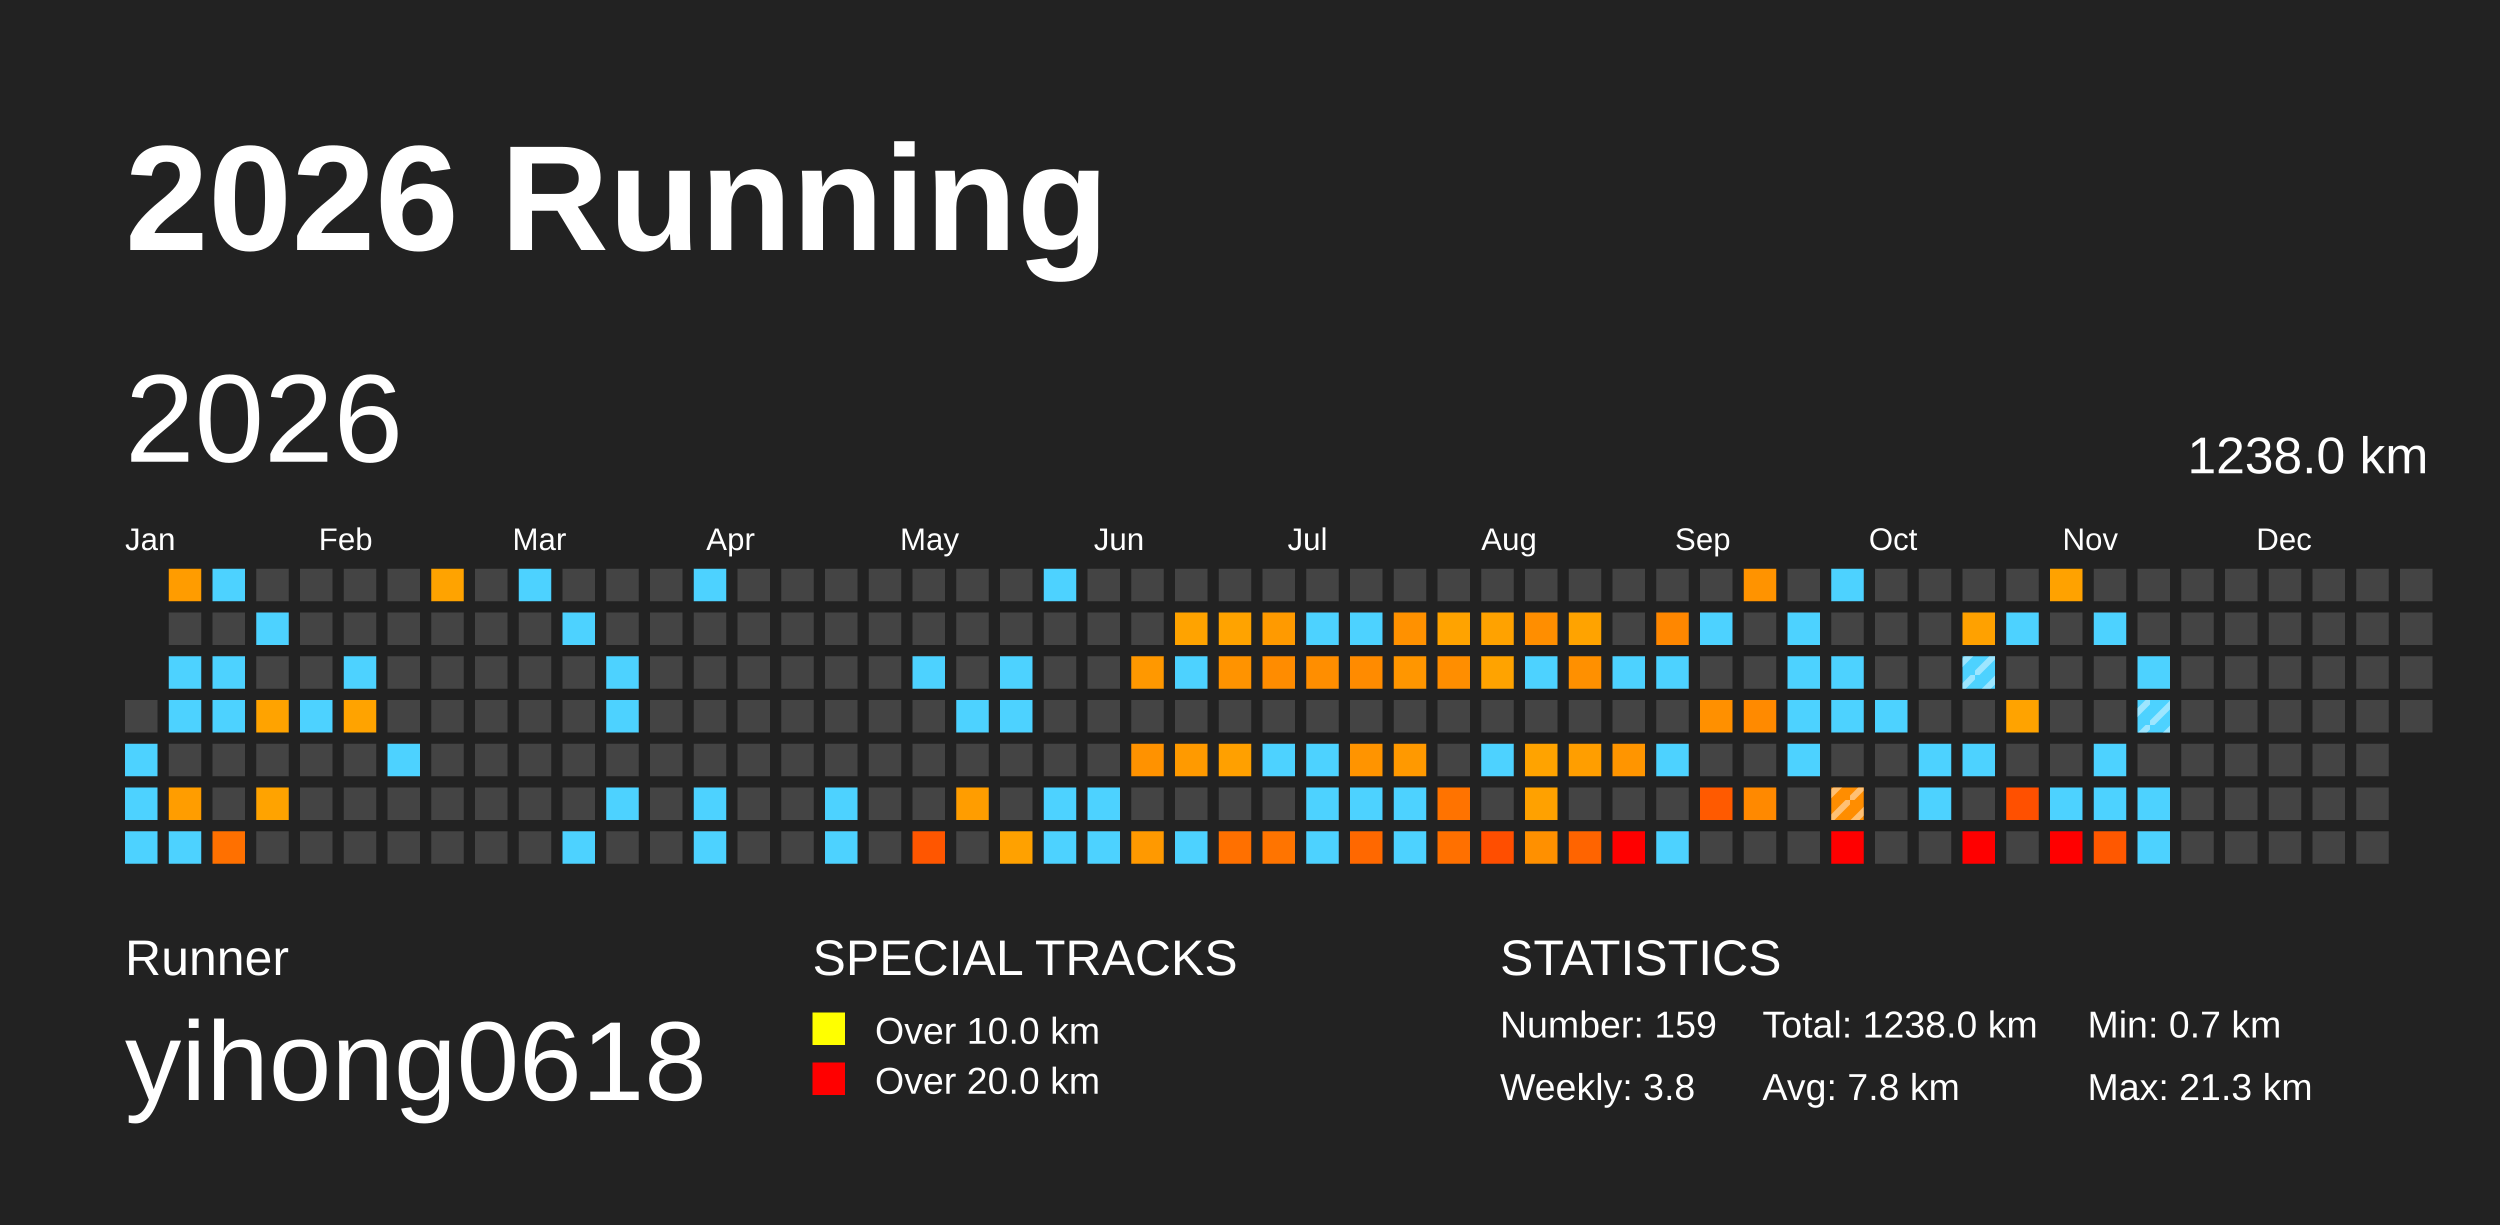
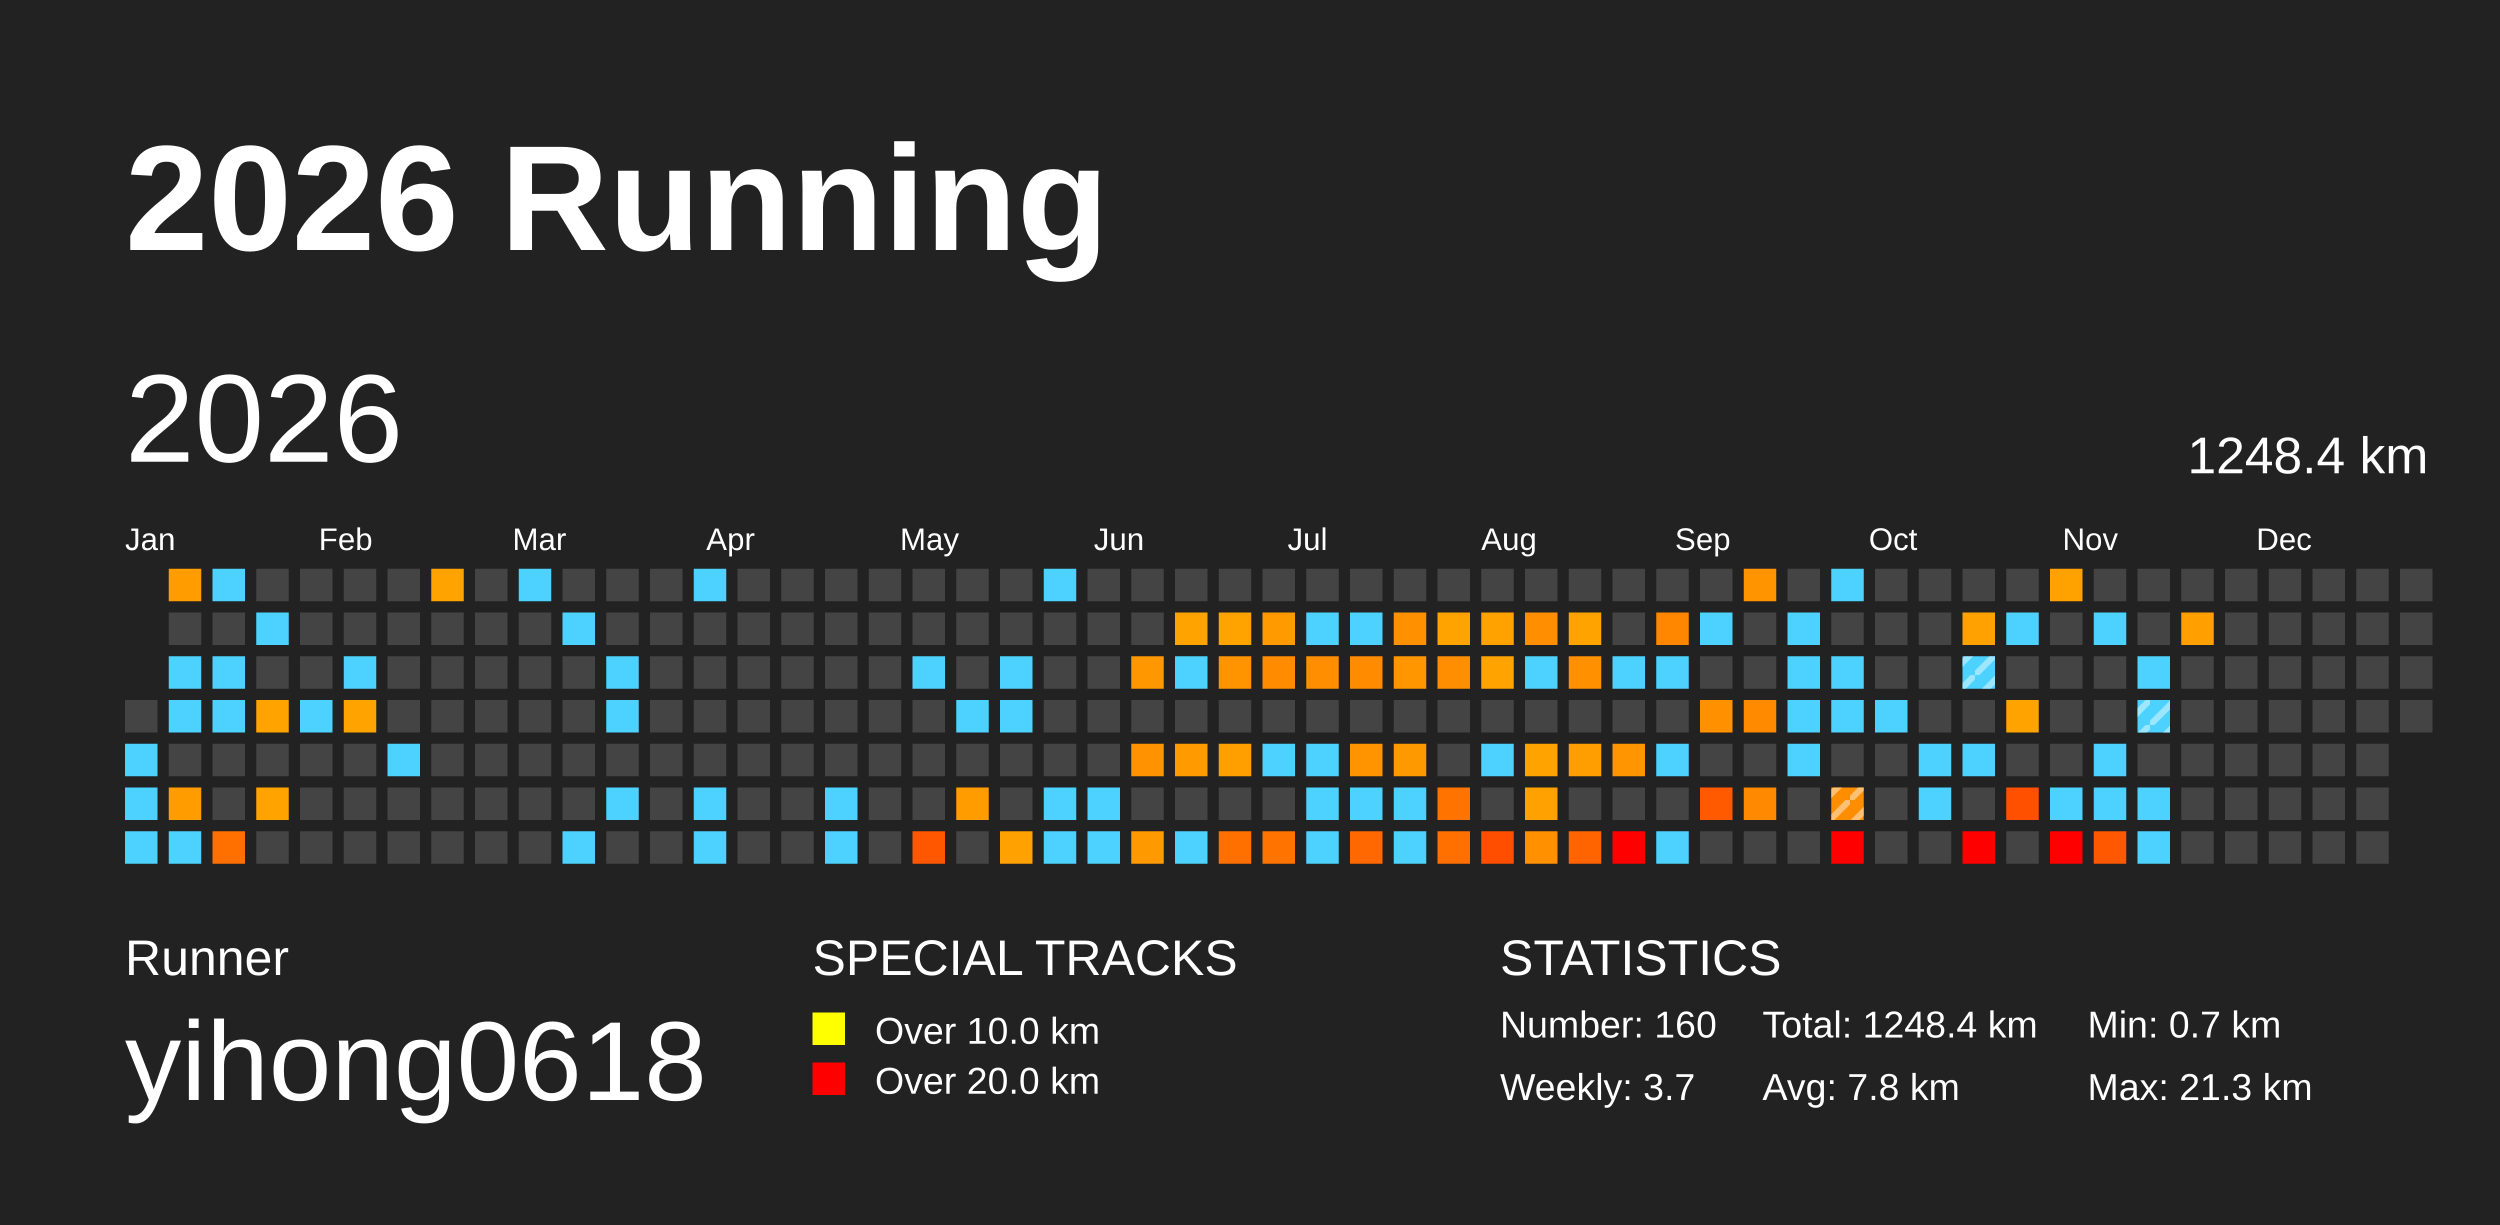
<svg xmlns="http://www.w3.org/2000/svg" baseProfile="full" height="98mm" version="1.1" viewBox="0,0,200,98" width="200mm">
  <defs>
    <pattern height="2" id="indoor-stripe" patternUnits="userSpaceOnUse" width="2">
      <line stroke="white" stroke-opacity="0.45" stroke-width="0.5" x1="0" x2="2" y1="2" y2="0" />
    </pattern>
  </defs>
  <rect fill="#222222" height="98" width="200" x="0" y="0" />
  <text fill="#FFFFFF" style="font-size:12px; font-family:Arial; font-weight:bold;" x="10" y="20">2026 Running</text>
  <text fill="#FFFFFF" style="font-size:4px; font-family:Arial" x="10" y="78">Runner</text>
  <text fill="#FFFFFF" style="font-size:9px; font-family:Arial" x="10" y="88">yihong0618</text>
  <text fill="#FFFFFF" style="font-size:4px; font-family:Arial" x="65" y="78">SPECIAL TRACKS</text>
  <rect fill="yellow" height="2.6" width="2.6" x="65" y="81" />
  <text fill="#FFFFFF" style="font-size:3px; font-family:Arial" x="70" y="83.5">Over 10.0 km</text>
  <rect fill="red" height="2.6" width="2.6" x="65" y="85" />
  <text fill="#FFFFFF" style="font-size:3px; font-family:Arial" x="70" y="87.5">Over 20.0 km</text>
  <text fill="#FFFFFF" style="font-size:4px; font-family:Arial" x="120" y="78">STATISTICS</text>
-   <text fill="#FFFFFF" style="font-size:3px; font-family:Arial" x="120" y="83">Number: 159</text>
-   <text fill="#FFFFFF" style="font-size:3px; font-family:Arial" x="120" y="88">Weekly: 3.8</text>
-   <text fill="#FFFFFF" style="font-size:3px; font-family:Arial" x="141" y="83">Total: 1238.0 km</text>
+   <text fill="#FFFFFF" style="font-size:3px; font-family:Arial" x="120" y="83">Number: 160</text>
+   <text fill="#FFFFFF" style="font-size:3px; font-family:Arial" x="120" y="88">Weekly: 3.7</text>
+   <text fill="#FFFFFF" style="font-size:3px; font-family:Arial" x="141" y="83">Total: 1248.4 km</text>
  <text fill="#FFFFFF" style="font-size:3px; font-family:Arial" x="141" y="88">Avg: 7.8 km</text>
  <text fill="#FFFFFF" style="font-size:3px; font-family:Arial" x="167" y="83">Min: 0.7 km</text>
  <text fill="#FFFFFF" style="font-size:3px; font-family:Arial" x="167" y="88">Max: 21.3 km</text>
  <text dominant-baseline="hanging" fill="#FFFFFF" style="font-size:10.0px; font-family:Arial;" x="10" y="30">2026</text>
-   <text dominant-baseline="hanging" fill="#FFFFFF" style="font-size:4.125px; font-family:Arial;" x="175" y="35">1238.0 km</text>
+   <text dominant-baseline="hanging" fill="#FFFFFF" style="font-size:4.125px; font-family:Arial;" x="175" y="35">1248.4 km</text>
  <text fill="#FFFFFF" style="font-size:2.5px; font-family:Arial" x="10.0" y="44">Jan</text>
  <text fill="#FFFFFF" style="font-size:2.5px; font-family:Arial" x="25.5" y="44">Feb</text>
  <text fill="#FFFFFF" style="font-size:2.5px; font-family:Arial" x="41.0" y="44">Mar</text>
  <text fill="#FFFFFF" style="font-size:2.5px; font-family:Arial" x="56.5" y="44">Apr</text>
  <text fill="#FFFFFF" style="font-size:2.5px; font-family:Arial" x="72.0" y="44">May</text>
  <text fill="#FFFFFF" style="font-size:2.5px; font-family:Arial" x="87.5" y="44">Jun</text>
  <text fill="#FFFFFF" style="font-size:2.5px; font-family:Arial" x="103.0" y="44">Jul</text>
  <text fill="#FFFFFF" style="font-size:2.5px; font-family:Arial" x="118.5" y="44">Aug</text>
  <text fill="#FFFFFF" style="font-size:2.5px; font-family:Arial" x="134.0" y="44">Sep</text>
  <text fill="#FFFFFF" style="font-size:2.5px; font-family:Arial" x="149.5" y="44">Oct</text>
  <text fill="#FFFFFF" style="font-size:2.5px; font-family:Arial" x="165.0" y="44">Nov</text>
  <text fill="#FFFFFF" style="font-size:2.5px; font-family:Arial" x="180.5" y="44">Dec</text>
  <rect fill="#444444" height="2.6" width="2.6" x="10.0" y="56.0" />
  <rect fill="#4dd2ff" height="2.6" width="2.6" x="10.0" y="59.5" />
  <rect fill="#4dd2ff" height="2.6" width="2.6" x="10.0" y="63.0" />
  <rect fill="#4dd2ff" height="2.6" width="2.6" x="10.0" y="66.5" />
  <rect fill="#ff9c00" height="2.6" width="2.6" x="13.5" y="45.5" />
  <rect fill="#444444" height="2.6" width="2.6" x="13.5" y="49.0" />
  <rect fill="#4dd2ff" height="2.6" width="2.6" x="13.5" y="52.5" />
  <rect fill="#4dd2ff" height="2.6" width="2.6" x="13.5" y="56.0" />
  <rect fill="#444444" height="2.6" width="2.6" x="13.5" y="59.5" />
  <rect fill="#ff9d00" height="2.6" width="2.6" x="13.5" y="63.0" />
  <rect fill="#4dd2ff" height="2.6" width="2.6" x="13.5" y="66.5" />
  <rect fill="#4dd2ff" height="2.6" width="2.6" x="17.0" y="45.5" />
  <rect fill="#444444" height="2.6" width="2.6" x="17.0" y="49.0" />
  <rect fill="#4dd2ff" height="2.6" width="2.6" x="17.0" y="52.5" />
  <rect fill="#4dd2ff" height="2.6" width="2.6" x="17.0" y="56.0" />
  <rect fill="#444444" height="2.6" width="2.6" x="17.0" y="59.5" />
  <rect fill="#444444" height="2.6" width="2.6" x="17.0" y="63.0" />
  <rect fill="#ff7000" height="2.6" width="2.6" x="17.0" y="66.5" />
  <rect fill="#444444" height="2.6" width="2.6" x="20.5" y="45.5" />
  <rect fill="#4dd2ff" height="2.6" width="2.6" x="20.5" y="49.0" />
  <rect fill="#444444" height="2.6" width="2.6" x="20.5" y="52.5" />
  <rect fill="#ffa300" height="2.6" width="2.6" x="20.5" y="56.0" />
  <rect fill="#444444" height="2.6" width="2.6" x="20.5" y="59.5" />
  <rect fill="#ffa300" height="2.6" width="2.6" x="20.5" y="63.0" />
  <rect fill="#444444" height="2.6" width="2.6" x="20.5" y="66.5" />
  <rect fill="#444444" height="2.6" width="2.6" x="24.0" y="45.5" />
  <rect fill="#444444" height="2.6" width="2.6" x="24.0" y="49.0" />
  <rect fill="#444444" height="2.6" width="2.6" x="24.0" y="52.5" />
  <rect fill="#4dd2ff" height="2.6" width="2.6" x="24.0" y="56.0" />
  <rect fill="#444444" height="2.6" width="2.6" x="24.0" y="59.5" />
  <rect fill="#444444" height="2.6" width="2.6" x="24.0" y="63.0" />
  <rect fill="#444444" height="2.6" width="2.6" x="24.0" y="66.5" />
  <rect fill="#444444" height="2.6" width="2.6" x="27.5" y="45.5" />
  <rect fill="#444444" height="2.6" width="2.6" x="27.5" y="49.0" />
  <rect fill="#4dd2ff" height="2.6" width="2.6" x="27.5" y="52.5" />
  <rect fill="#ffa300" height="2.6" width="2.6" x="27.5" y="56.0" />
  <rect fill="#444444" height="2.6" width="2.6" x="27.5" y="59.5" />
  <rect fill="#444444" height="2.6" width="2.6" x="27.5" y="63.0" />
  <rect fill="#444444" height="2.6" width="2.6" x="27.5" y="66.5" />
  <rect fill="#444444" height="2.6" width="2.6" x="31.0" y="45.5" />
  <rect fill="#444444" height="2.6" width="2.6" x="31.0" y="49.0" />
  <rect fill="#444444" height="2.6" width="2.6" x="31.0" y="52.5" />
  <rect fill="#444444" height="2.6" width="2.6" x="31.0" y="56.0" />
  <rect fill="#4dd2ff" height="2.6" width="2.6" x="31.0" y="59.5" />
  <rect fill="#444444" height="2.6" width="2.6" x="31.0" y="63.0" />
  <rect fill="#444444" height="2.6" width="2.6" x="31.0" y="66.5" />
  <rect fill="#ffa300" height="2.6" width="2.6" x="34.5" y="45.5" />
  <rect fill="#444444" height="2.6" width="2.6" x="34.5" y="49.0" />
  <rect fill="#444444" height="2.6" width="2.6" x="34.5" y="52.5" />
  <rect fill="#444444" height="2.6" width="2.6" x="34.5" y="56.0" />
  <rect fill="#444444" height="2.6" width="2.6" x="34.5" y="59.5" />
  <rect fill="#444444" height="2.6" width="2.6" x="34.5" y="63.0" />
  <rect fill="#444444" height="2.6" width="2.6" x="34.5" y="66.5" />
  <rect fill="#444444" height="2.6" width="2.6" x="38.0" y="45.5" />
  <rect fill="#444444" height="2.6" width="2.6" x="38.0" y="49.0" />
  <rect fill="#444444" height="2.6" width="2.6" x="38.0" y="52.5" />
  <rect fill="#444444" height="2.6" width="2.6" x="38.0" y="56.0" />
  <rect fill="#444444" height="2.6" width="2.6" x="38.0" y="59.5" />
  <rect fill="#444444" height="2.6" width="2.6" x="38.0" y="63.0" />
  <rect fill="#444444" height="2.6" width="2.6" x="38.0" y="66.5" />
  <rect fill="#4dd2ff" height="2.6" width="2.6" x="41.5" y="45.5" />
  <rect fill="#444444" height="2.6" width="2.6" x="41.5" y="49.0" />
  <rect fill="#444444" height="2.6" width="2.6" x="41.5" y="52.5" />
  <rect fill="#444444" height="2.6" width="2.6" x="41.5" y="56.0" />
  <rect fill="#444444" height="2.6" width="2.6" x="41.5" y="59.5" />
  <rect fill="#444444" height="2.6" width="2.6" x="41.5" y="63.0" />
  <rect fill="#444444" height="2.6" width="2.6" x="41.5" y="66.5" />
  <rect fill="#444444" height="2.6" width="2.6" x="45.0" y="45.5" />
  <rect fill="#4dd2ff" height="2.6" width="2.6" x="45.0" y="49.0" />
  <rect fill="#444444" height="2.6" width="2.6" x="45.0" y="52.5" />
  <rect fill="#444444" height="2.6" width="2.6" x="45.0" y="56.0" />
  <rect fill="#444444" height="2.6" width="2.6" x="45.0" y="59.5" />
  <rect fill="#444444" height="2.6" width="2.6" x="45.0" y="63.0" />
  <rect fill="#4dd2ff" height="2.6" width="2.6" x="45.0" y="66.5" />
  <rect fill="#444444" height="2.6" width="2.6" x="48.5" y="45.5" />
  <rect fill="#444444" height="2.6" width="2.6" x="48.5" y="49.0" />
  <rect fill="#4dd2ff" height="2.6" width="2.6" x="48.5" y="52.5" />
  <rect fill="#4dd2ff" height="2.6" width="2.6" x="48.5" y="56.0" />
  <rect fill="#444444" height="2.6" width="2.6" x="48.5" y="59.5" />
  <rect fill="#4dd2ff" height="2.6" width="2.6" x="48.5" y="63.0" />
  <rect fill="#444444" height="2.6" width="2.6" x="48.5" y="66.5" />
  <rect fill="#444444" height="2.6" width="2.6" x="52.0" y="45.5" />
  <rect fill="#444444" height="2.6" width="2.6" x="52.0" y="49.0" />
  <rect fill="#444444" height="2.6" width="2.6" x="52.0" y="52.5" />
  <rect fill="#444444" height="2.6" width="2.6" x="52.0" y="56.0" />
  <rect fill="#444444" height="2.6" width="2.6" x="52.0" y="59.5" />
  <rect fill="#444444" height="2.6" width="2.6" x="52.0" y="63.0" />
  <rect fill="#444444" height="2.6" width="2.6" x="52.0" y="66.5" />
  <rect fill="#4dd2ff" height="2.6" width="2.6" x="55.5" y="45.5" />
  <rect fill="#444444" height="2.6" width="2.6" x="55.5" y="49.0" />
  <rect fill="#444444" height="2.6" width="2.6" x="55.5" y="52.5" />
  <rect fill="#444444" height="2.6" width="2.6" x="55.5" y="56.0" />
  <rect fill="#444444" height="2.6" width="2.6" x="55.5" y="59.5" />
  <rect fill="#4dd2ff" height="2.6" width="2.6" x="55.5" y="63.0" />
  <rect fill="#4dd2ff" height="2.6" width="2.6" x="55.5" y="66.5" />
  <rect fill="#444444" height="2.6" width="2.6" x="59.0" y="45.5" />
  <rect fill="#444444" height="2.6" width="2.6" x="59.0" y="49.0" />
  <rect fill="#444444" height="2.6" width="2.6" x="59.0" y="52.5" />
  <rect fill="#444444" height="2.6" width="2.6" x="59.0" y="56.0" />
  <rect fill="#444444" height="2.6" width="2.6" x="59.0" y="59.5" />
  <rect fill="#444444" height="2.6" width="2.6" x="59.0" y="63.0" />
  <rect fill="#444444" height="2.6" width="2.6" x="59.0" y="66.5" />
  <rect fill="#444444" height="2.6" width="2.6" x="62.5" y="45.5" />
  <rect fill="#444444" height="2.6" width="2.6" x="62.5" y="49.0" />
  <rect fill="#444444" height="2.6" width="2.6" x="62.5" y="52.5" />
  <rect fill="#444444" height="2.6" width="2.6" x="62.5" y="56.0" />
  <rect fill="#444444" height="2.6" width="2.6" x="62.5" y="59.5" />
  <rect fill="#444444" height="2.6" width="2.6" x="62.5" y="63.0" />
  <rect fill="#444444" height="2.6" width="2.6" x="62.5" y="66.5" />
  <rect fill="#444444" height="2.6" width="2.6" x="66.0" y="45.5" />
  <rect fill="#444444" height="2.6" width="2.6" x="66.0" y="49.0" />
  <rect fill="#444444" height="2.6" width="2.6" x="66.0" y="52.5" />
  <rect fill="#444444" height="2.6" width="2.6" x="66.0" y="56.0" />
  <rect fill="#444444" height="2.6" width="2.6" x="66.0" y="59.5" />
  <rect fill="#4dd2ff" height="2.6" width="2.6" x="66.0" y="63.0" />
  <rect fill="#4dd2ff" height="2.6" width="2.6" x="66.0" y="66.5" />
  <rect fill="#444444" height="2.6" width="2.6" x="69.5" y="45.5" />
  <rect fill="#444444" height="2.6" width="2.6" x="69.5" y="49.0" />
  <rect fill="#444444" height="2.6" width="2.6" x="69.5" y="52.5" />
  <rect fill="#444444" height="2.6" width="2.6" x="69.5" y="56.0" />
  <rect fill="#444444" height="2.6" width="2.6" x="69.5" y="59.5" />
  <rect fill="#444444" height="2.6" width="2.6" x="69.5" y="63.0" />
  <rect fill="#444444" height="2.6" width="2.6" x="69.5" y="66.5" />
  <rect fill="#444444" height="2.6" width="2.6" x="73.0" y="45.5" />
  <rect fill="#444444" height="2.6" width="2.6" x="73.0" y="49.0" />
  <rect fill="#4dd2ff" height="2.6" width="2.6" x="73.0" y="52.5" />
  <rect fill="#444444" height="2.6" width="2.6" x="73.0" y="56.0" />
  <rect fill="#444444" height="2.6" width="2.6" x="73.0" y="59.5" />
  <rect fill="#444444" height="2.6" width="2.6" x="73.0" y="63.0" />
  <rect fill="#ff5600" height="2.6" width="2.6" x="73.0" y="66.5" />
  <rect fill="#444444" height="2.6" width="2.6" x="76.5" y="45.5" />
  <rect fill="#444444" height="2.6" width="2.6" x="76.5" y="49.0" />
  <rect fill="#444444" height="2.6" width="2.6" x="76.5" y="52.5" />
  <rect fill="#4dd2ff" height="2.6" width="2.6" x="76.5" y="56.0" />
  <rect fill="#444444" height="2.6" width="2.6" x="76.5" y="59.5" />
  <rect fill="#ff9d00" height="2.6" width="2.6" x="76.5" y="63.0" />
  <rect fill="#444444" height="2.6" width="2.6" x="76.5" y="66.5" />
  <rect fill="#444444" height="2.6" width="2.6" x="80.0" y="45.5" />
  <rect fill="#444444" height="2.6" width="2.6" x="80.0" y="49.0" />
  <rect fill="#4dd2ff" height="2.6" width="2.6" x="80.0" y="52.5" />
  <rect fill="#4dd2ff" height="2.6" width="2.6" x="80.0" y="56.0" />
  <rect fill="#444444" height="2.6" width="2.6" x="80.0" y="59.5" />
  <rect fill="#444444" height="2.6" width="2.6" x="80.0" y="63.0" />
  <rect fill="#ffa100" height="2.6" width="2.6" x="80.0" y="66.5" />
  <rect fill="#4dd2ff" height="2.6" width="2.6" x="83.5" y="45.5" />
  <rect fill="#444444" height="2.6" width="2.6" x="83.5" y="49.0" />
  <rect fill="#444444" height="2.6" width="2.6" x="83.5" y="52.5" />
  <rect fill="#444444" height="2.6" width="2.6" x="83.5" y="56.0" />
  <rect fill="#444444" height="2.6" width="2.6" x="83.5" y="59.5" />
  <rect fill="#4dd2ff" height="2.6" width="2.6" x="83.5" y="63.0" />
  <rect fill="#4dd2ff" height="2.6" width="2.6" x="83.5" y="66.5" />
  <rect fill="#444444" height="2.6" width="2.6" x="87.0" y="45.5" />
  <rect fill="#444444" height="2.6" width="2.6" x="87.0" y="49.0" />
  <rect fill="#444444" height="2.6" width="2.6" x="87.0" y="52.5" />
  <rect fill="#444444" height="2.6" width="2.6" x="87.0" y="56.0" />
  <rect fill="#444444" height="2.6" width="2.6" x="87.0" y="59.5" />
  <rect fill="#4dd2ff" height="2.6" width="2.6" x="87.0" y="63.0" />
  <rect fill="#4dd2ff" height="2.6" width="2.6" x="87.0" y="66.5" />
  <rect fill="#444444" height="2.6" width="2.6" x="90.5" y="45.5" />
  <rect fill="#444444" height="2.6" width="2.6" x="90.5" y="49.0" />
  <rect fill="#ff9800" height="2.6" width="2.6" x="90.5" y="52.5" />
  <rect fill="#444444" height="2.6" width="2.6" x="90.5" y="56.0" />
  <rect fill="#ff9200" height="2.6" width="2.6" x="90.5" y="59.5" />
  <rect fill="#444444" height="2.6" width="2.6" x="90.5" y="63.0" />
  <rect fill="#ff9900" height="2.6" width="2.6" x="90.5" y="66.5" />
  <rect fill="#444444" height="2.6" width="2.6" x="94.0" y="45.5" />
  <rect fill="#ffa300" height="2.6" width="2.6" x="94.0" y="49.0" />
  <rect fill="#4dd2ff" height="2.6" width="2.6" x="94.0" y="52.5" />
  <rect fill="#444444" height="2.6" width="2.6" x="94.0" y="56.0" />
  <rect fill="#ff9a00" height="2.6" width="2.6" x="94.0" y="59.5" />
  <rect fill="#444444" height="2.6" width="2.6" x="94.0" y="63.0" />
  <rect fill="#4dd2ff" height="2.6" width="2.6" x="94.0" y="66.5" />
  <rect fill="#444444" height="2.6" width="2.6" x="97.5" y="45.5" />
  <rect fill="#ffa300" height="2.6" width="2.6" x="97.5" y="49.0" />
  <rect fill="#ff9300" height="2.6" width="2.6" x="97.5" y="52.5" />
  <rect fill="#444444" height="2.6" width="2.6" x="97.5" y="56.0" />
  <rect fill="#ffa000" height="2.6" width="2.6" x="97.5" y="59.5" />
  <rect fill="#444444" height="2.6" width="2.6" x="97.5" y="63.0" />
  <rect fill="#ff7000" height="2.6" width="2.6" x="97.5" y="66.5" />
  <rect fill="#444444" height="2.6" width="2.6" x="101.0" y="45.5" />
  <rect fill="#ff9a00" height="2.6" width="2.6" x="101.0" y="49.0" />
  <rect fill="#ff8c00" height="2.6" width="2.6" x="101.0" y="52.5" />
  <rect fill="#444444" height="2.6" width="2.6" x="101.0" y="56.0" />
  <rect fill="#4dd2ff" height="2.6" width="2.6" x="101.0" y="59.5" />
  <rect fill="#444444" height="2.6" width="2.6" x="101.0" y="63.0" />
  <rect fill="#ff7400" height="2.6" width="2.6" x="101.0" y="66.5" />
  <rect fill="#444444" height="2.6" width="2.6" x="104.5" y="45.5" />
  <rect fill="#4dd2ff" height="2.6" width="2.6" x="104.5" y="49.0" />
  <rect fill="#ff8e00" height="2.6" width="2.6" x="104.5" y="52.5" />
  <rect fill="#444444" height="2.6" width="2.6" x="104.5" y="56.0" />
  <rect fill="#4dd2ff" height="2.6" width="2.6" x="104.5" y="59.5" />
  <rect fill="#4dd2ff" height="2.6" width="2.6" x="104.5" y="63.0" />
  <rect fill="#4dd2ff" height="2.6" width="2.6" x="104.5" y="66.5" />
  <rect fill="#444444" height="2.6" width="2.6" x="108.0" y="45.5" />
  <rect fill="#4dd2ff" height="2.6" width="2.6" x="108.0" y="49.0" />
  <rect fill="#ff8b00" height="2.6" width="2.6" x="108.0" y="52.5" />
  <rect fill="#444444" height="2.6" width="2.6" x="108.0" y="56.0" />
  <rect fill="#ff9400" height="2.6" width="2.6" x="108.0" y="59.5" />
  <rect fill="#4dd2ff" height="2.6" width="2.6" x="108.0" y="63.0" />
  <rect fill="#ff6800" height="2.6" width="2.6" x="108.0" y="66.5" />
  <rect fill="#444444" height="2.6" width="2.6" x="111.5" y="45.5" />
  <rect fill="#ff9100" height="2.6" width="2.6" x="111.5" y="49.0" />
  <rect fill="#ff9600" height="2.6" width="2.6" x="111.5" y="52.5" />
  <rect fill="#444444" height="2.6" width="2.6" x="111.5" y="56.0" />
  <rect fill="#ff9900" height="2.6" width="2.6" x="111.5" y="59.5" />
  <rect fill="#4dd2ff" height="2.6" width="2.6" x="111.5" y="63.0" />
  <rect fill="#4dd2ff" height="2.6" width="2.6" x="111.5" y="66.5" />
  <rect fill="#444444" height="2.6" width="2.6" x="115.0" y="45.5" />
  <rect fill="#ffa300" height="2.6" width="2.6" x="115.0" y="49.0" />
  <rect fill="#ff8e00" height="2.6" width="2.6" x="115.0" y="52.5" />
  <rect fill="#444444" height="2.6" width="2.6" x="115.0" y="56.0" />
  <rect fill="#444444" height="2.6" width="2.6" x="115.0" y="59.5" />
  <rect fill="#ff7300" height="2.6" width="2.6" x="115.0" y="63.0" />
  <rect fill="#ff7000" height="2.6" width="2.6" x="115.0" y="66.5" />
  <rect fill="#444444" height="2.6" width="2.6" x="118.5" y="45.5" />
  <rect fill="#ffa200" height="2.6" width="2.6" x="118.5" y="49.0" />
  <rect fill="#ffa300" height="2.6" width="2.6" x="118.5" y="52.5" />
  <rect fill="#444444" height="2.6" width="2.6" x="118.5" y="56.0" />
  <rect fill="#4dd2ff" height="2.6" width="2.6" x="118.5" y="59.5" />
  <rect fill="#444444" height="2.6" width="2.6" x="118.5" y="63.0" />
  <rect fill="#ff4e00" height="2.6" width="2.6" x="118.5" y="66.5" />
  <rect fill="#444444" height="2.6" width="2.6" x="122.0" y="45.5" />
  <rect fill="#ff8e00" height="2.6" width="2.6" x="122.0" y="49.0" />
  <rect fill="#4dd2ff" height="2.6" width="2.6" x="122.0" y="52.5" />
  <rect fill="#444444" height="2.6" width="2.6" x="122.0" y="56.0" />
  <rect fill="#ffa300" height="2.6" width="2.6" x="122.0" y="59.5" />
  <rect fill="#ffa100" height="2.6" width="2.6" x="122.0" y="63.0" />
  <rect fill="#ff9000" height="2.6" width="2.6" x="122.0" y="66.5" />
  <rect fill="#444444" height="2.6" width="2.6" x="125.5" y="45.5" />
  <rect fill="#ffa300" height="2.6" width="2.6" x="125.5" y="49.0" />
  <rect fill="#ff9000" height="2.6" width="2.6" x="125.5" y="52.5" />
  <rect fill="#444444" height="2.6" width="2.6" x="125.5" y="56.0" />
  <rect fill="#ff9e00" height="2.6" width="2.6" x="125.5" y="59.5" />
  <rect fill="#444444" height="2.6" width="2.6" x="125.5" y="63.0" />
  <rect fill="#ff6400" height="2.6" width="2.6" x="125.5" y="66.5" />
  <rect fill="#444444" height="2.6" width="2.6" x="129.0" y="45.5" />
  <rect fill="#444444" height="2.6" width="2.6" x="129.0" y="49.0" />
  <rect fill="#4dd2ff" height="2.6" width="2.6" x="129.0" y="52.5" />
  <rect fill="#444444" height="2.6" width="2.6" x="129.0" y="56.0" />
  <rect fill="#ff9500" height="2.6" width="2.6" x="129.0" y="59.5" />
  <rect fill="#444444" height="2.6" width="2.6" x="129.0" y="63.0" />
  <rect fill="red" height="2.6" width="2.6" x="129.0" y="66.5" />
  <rect fill="#444444" height="2.6" width="2.6" x="132.5" y="45.5" />
  <rect fill="#ff8700" height="2.6" width="2.6" x="132.5" y="49.0" />
  <rect fill="#4dd2ff" height="2.6" width="2.6" x="132.5" y="52.5" />
  <rect fill="#444444" height="2.6" width="2.6" x="132.5" y="56.0" />
  <rect fill="#4dd2ff" height="2.6" width="2.6" x="132.5" y="59.5" />
  <rect fill="#444444" height="2.6" width="2.6" x="132.5" y="63.0" />
  <rect fill="#4dd2ff" height="2.6" width="2.6" x="132.5" y="66.5" />
  <rect fill="#444444" height="2.6" width="2.6" x="136.0" y="45.5" />
  <rect fill="#4dd2ff" height="2.6" width="2.6" x="136.0" y="49.0" />
  <rect fill="#444444" height="2.6" width="2.6" x="136.0" y="52.5" />
  <rect fill="#ff9000" height="2.6" width="2.6" x="136.0" y="56.0" />
  <rect fill="#444444" height="2.6" width="2.6" x="136.0" y="59.5" />
  <rect fill="#ff5a00" height="2.6" width="2.6" x="136.0" y="63.0" />
  <rect fill="#444444" height="2.6" width="2.6" x="136.0" y="66.5" />
  <rect fill="#ff9300" height="2.6" width="2.6" x="139.5" y="45.5" />
  <rect fill="#444444" height="2.6" width="2.6" x="139.5" y="49.0" />
  <rect fill="#444444" height="2.6" width="2.6" x="139.5" y="52.5" />
  <rect fill="#ff8a00" height="2.6" width="2.6" x="139.5" y="56.0" />
  <rect fill="#444444" height="2.6" width="2.6" x="139.5" y="59.5" />
  <rect fill="#ff8900" height="2.6" width="2.6" x="139.5" y="63.0" />
  <rect fill="#444444" height="2.6" width="2.6" x="139.5" y="66.5" />
  <rect fill="#444444" height="2.6" width="2.6" x="143.0" y="45.5" />
  <rect fill="#4dd2ff" height="2.6" width="2.6" x="143.0" y="49.0" />
  <rect fill="#4dd2ff" height="2.6" width="2.6" x="143.0" y="52.5" />
  <rect fill="#4dd2ff" height="2.6" width="2.6" x="143.0" y="56.0" />
  <rect fill="#4dd2ff" height="2.6" width="2.6" x="143.0" y="59.5" />
  <rect fill="#444444" height="2.6" width="2.6" x="143.0" y="63.0" />
  <rect fill="#444444" height="2.6" width="2.6" x="143.0" y="66.5" />
  <rect fill="#4dd2ff" height="2.6" width="2.6" x="146.5" y="45.5" />
  <rect fill="#444444" height="2.6" width="2.6" x="146.5" y="49.0" />
  <rect fill="#4dd2ff" height="2.6" width="2.6" x="146.5" y="52.5" />
  <rect fill="#4dd2ff" height="2.6" width="2.6" x="146.5" y="56.0" />
  <rect fill="#444444" height="2.6" width="2.6" x="146.5" y="59.5" />
  <rect fill="#ff8d00" height="2.6" width="2.6" x="146.5" y="63.0" />
  <rect fill="url(#indoor-stripe)" height="2.6" style="pointer-events: none;" width="2.6" x="146.5" y="63.0" />
  <rect fill="red" height="2.6" width="2.6" x="146.5" y="66.5" />
  <rect fill="#444444" height="2.6" width="2.6" x="150.0" y="45.5" />
  <rect fill="#444444" height="2.6" width="2.6" x="150.0" y="49.0" />
  <rect fill="#444444" height="2.6" width="2.6" x="150.0" y="52.5" />
  <rect fill="#4dd2ff" height="2.6" width="2.6" x="150.0" y="56.0" />
  <rect fill="#444444" height="2.6" width="2.6" x="150.0" y="59.5" />
  <rect fill="#444444" height="2.6" width="2.6" x="150.0" y="63.0" />
  <rect fill="#444444" height="2.6" width="2.6" x="150.0" y="66.5" />
  <rect fill="#444444" height="2.6" width="2.6" x="153.5" y="45.5" />
  <rect fill="#444444" height="2.6" width="2.6" x="153.5" y="49.0" />
  <rect fill="#444444" height="2.6" width="2.6" x="153.5" y="52.5" />
  <rect fill="#444444" height="2.6" width="2.6" x="153.5" y="56.0" />
  <rect fill="#4dd2ff" height="2.6" width="2.6" x="153.5" y="59.5" />
  <rect fill="#4dd2ff" height="2.6" width="2.6" x="153.5" y="63.0" />
  <rect fill="#444444" height="2.6" width="2.6" x="153.5" y="66.5" />
  <rect fill="#444444" height="2.6" width="2.6" x="157.0" y="45.5" />
  <rect fill="#ffa100" height="2.6" width="2.6" x="157.0" y="49.0" />
  <rect fill="#4dd2ff" height="2.6" width="2.6" x="157.0" y="52.5" />
  <rect fill="url(#indoor-stripe)" height="2.6" style="pointer-events: none;" width="2.6" x="157.0" y="52.5" />
  <rect fill="#444444" height="2.6" width="2.6" x="157.0" y="56.0" />
  <rect fill="#4dd2ff" height="2.6" width="2.6" x="157.0" y="59.5" />
  <rect fill="#444444" height="2.6" width="2.6" x="157.0" y="63.0" />
  <rect fill="red" height="2.6" width="2.6" x="157.0" y="66.5" />
  <rect fill="#444444" height="2.6" width="2.6" x="160.5" y="45.5" />
  <rect fill="#4dd2ff" height="2.6" width="2.6" x="160.5" y="49.0" />
  <rect fill="#444444" height="2.6" width="2.6" x="160.5" y="52.5" />
  <rect fill="#ffa300" height="2.6" width="2.6" x="160.5" y="56.0" />
  <rect fill="#444444" height="2.6" width="2.6" x="160.5" y="59.5" />
  <rect fill="#ff5000" height="2.6" width="2.6" x="160.5" y="63.0" />
  <rect fill="#444444" height="2.6" width="2.6" x="160.5" y="66.5" />
  <rect fill="#ffa200" height="2.6" width="2.6" x="164.0" y="45.5" />
  <rect fill="#444444" height="2.6" width="2.6" x="164.0" y="49.0" />
  <rect fill="#444444" height="2.6" width="2.6" x="164.0" y="52.5" />
  <rect fill="#444444" height="2.6" width="2.6" x="164.0" y="56.0" />
  <rect fill="#444444" height="2.6" width="2.6" x="164.0" y="59.5" />
  <rect fill="#4dd2ff" height="2.6" width="2.6" x="164.0" y="63.0" />
  <rect fill="red" height="2.6" width="2.6" x="164.0" y="66.5" />
  <rect fill="#444444" height="2.6" width="2.6" x="167.5" y="45.5" />
  <rect fill="#4dd2ff" height="2.6" width="2.6" x="167.5" y="49.0" />
  <rect fill="#444444" height="2.6" width="2.6" x="167.5" y="52.5" />
  <rect fill="#444444" height="2.6" width="2.6" x="167.5" y="56.0" />
  <rect fill="#4dd2ff" height="2.6" width="2.6" x="167.5" y="59.5" />
  <rect fill="#4dd2ff" height="2.6" width="2.6" x="167.5" y="63.0" />
  <rect fill="#ff5800" height="2.6" width="2.6" x="167.5" y="66.5" />
  <rect fill="#444444" height="2.6" width="2.6" x="171.0" y="45.5" />
  <rect fill="#444444" height="2.6" width="2.6" x="171.0" y="49.0" />
  <rect fill="#4dd2ff" height="2.6" width="2.6" x="171.0" y="52.5" />
  <rect fill="#4dd2ff" height="2.6" width="2.6" x="171.0" y="56.0" />
  <rect fill="url(#indoor-stripe)" height="2.6" style="pointer-events: none;" width="2.6" x="171.0" y="56.0" />
  <rect fill="#444444" height="2.6" width="2.6" x="171.0" y="59.5" />
  <rect fill="#4dd2ff" height="2.6" width="2.6" x="171.0" y="63.0" />
  <rect fill="#4dd2ff" height="2.6" width="2.6" x="171.0" y="66.5" />
  <rect fill="#444444" height="2.6" width="2.6" x="174.5" y="45.5" />
-   <rect fill="#444444" height="2.6" width="2.6" x="174.5" y="49.0" />
+   <rect fill="#ff9f00" height="2.6" width="2.6" x="174.5" y="49.0" />
  <rect fill="#444444" height="2.6" width="2.6" x="174.5" y="52.5" />
  <rect fill="#444444" height="2.6" width="2.6" x="174.5" y="56.0" />
  <rect fill="#444444" height="2.6" width="2.6" x="174.5" y="59.5" />
  <rect fill="#444444" height="2.6" width="2.6" x="174.5" y="63.0" />
  <rect fill="#444444" height="2.6" width="2.6" x="174.5" y="66.5" />
  <rect fill="#444444" height="2.6" width="2.6" x="178.0" y="45.5" />
  <rect fill="#444444" height="2.6" width="2.6" x="178.0" y="49.0" />
  <rect fill="#444444" height="2.6" width="2.6" x="178.0" y="52.5" />
  <rect fill="#444444" height="2.6" width="2.6" x="178.0" y="56.0" />
  <rect fill="#444444" height="2.6" width="2.6" x="178.0" y="59.5" />
  <rect fill="#444444" height="2.6" width="2.6" x="178.0" y="63.0" />
  <rect fill="#444444" height="2.6" width="2.6" x="178.0" y="66.5" />
  <rect fill="#444444" height="2.6" width="2.6" x="181.5" y="45.5" />
  <rect fill="#444444" height="2.6" width="2.6" x="181.5" y="49.0" />
  <rect fill="#444444" height="2.6" width="2.6" x="181.5" y="52.5" />
  <rect fill="#444444" height="2.6" width="2.6" x="181.5" y="56.0" />
  <rect fill="#444444" height="2.6" width="2.6" x="181.5" y="59.5" />
  <rect fill="#444444" height="2.6" width="2.6" x="181.5" y="63.0" />
  <rect fill="#444444" height="2.6" width="2.6" x="181.5" y="66.5" />
  <rect fill="#444444" height="2.6" width="2.6" x="185.0" y="45.5" />
  <rect fill="#444444" height="2.6" width="2.6" x="185.0" y="49.0" />
  <rect fill="#444444" height="2.6" width="2.6" x="185.0" y="52.5" />
  <rect fill="#444444" height="2.6" width="2.6" x="185.0" y="56.0" />
  <rect fill="#444444" height="2.6" width="2.6" x="185.0" y="59.5" />
  <rect fill="#444444" height="2.6" width="2.6" x="185.0" y="63.0" />
  <rect fill="#444444" height="2.6" width="2.6" x="185.0" y="66.5" />
  <rect fill="#444444" height="2.6" width="2.6" x="188.5" y="45.5" />
  <rect fill="#444444" height="2.6" width="2.6" x="188.5" y="49.0" />
  <rect fill="#444444" height="2.6" width="2.6" x="188.5" y="52.5" />
  <rect fill="#444444" height="2.6" width="2.6" x="188.5" y="56.0" />
  <rect fill="#444444" height="2.6" width="2.6" x="188.5" y="59.5" />
  <rect fill="#444444" height="2.6" width="2.6" x="188.5" y="63.0" />
  <rect fill="#444444" height="2.6" width="2.6" x="188.5" y="66.5" />
  <rect fill="#444444" height="2.6" width="2.6" x="192.0" y="45.5" />
  <rect fill="#444444" height="2.6" width="2.6" x="192.0" y="49.0" />
  <rect fill="#444444" height="2.6" width="2.6" x="192.0" y="52.5" />
  <rect fill="#444444" height="2.6" width="2.6" x="192.0" y="56.0" />
</svg>
